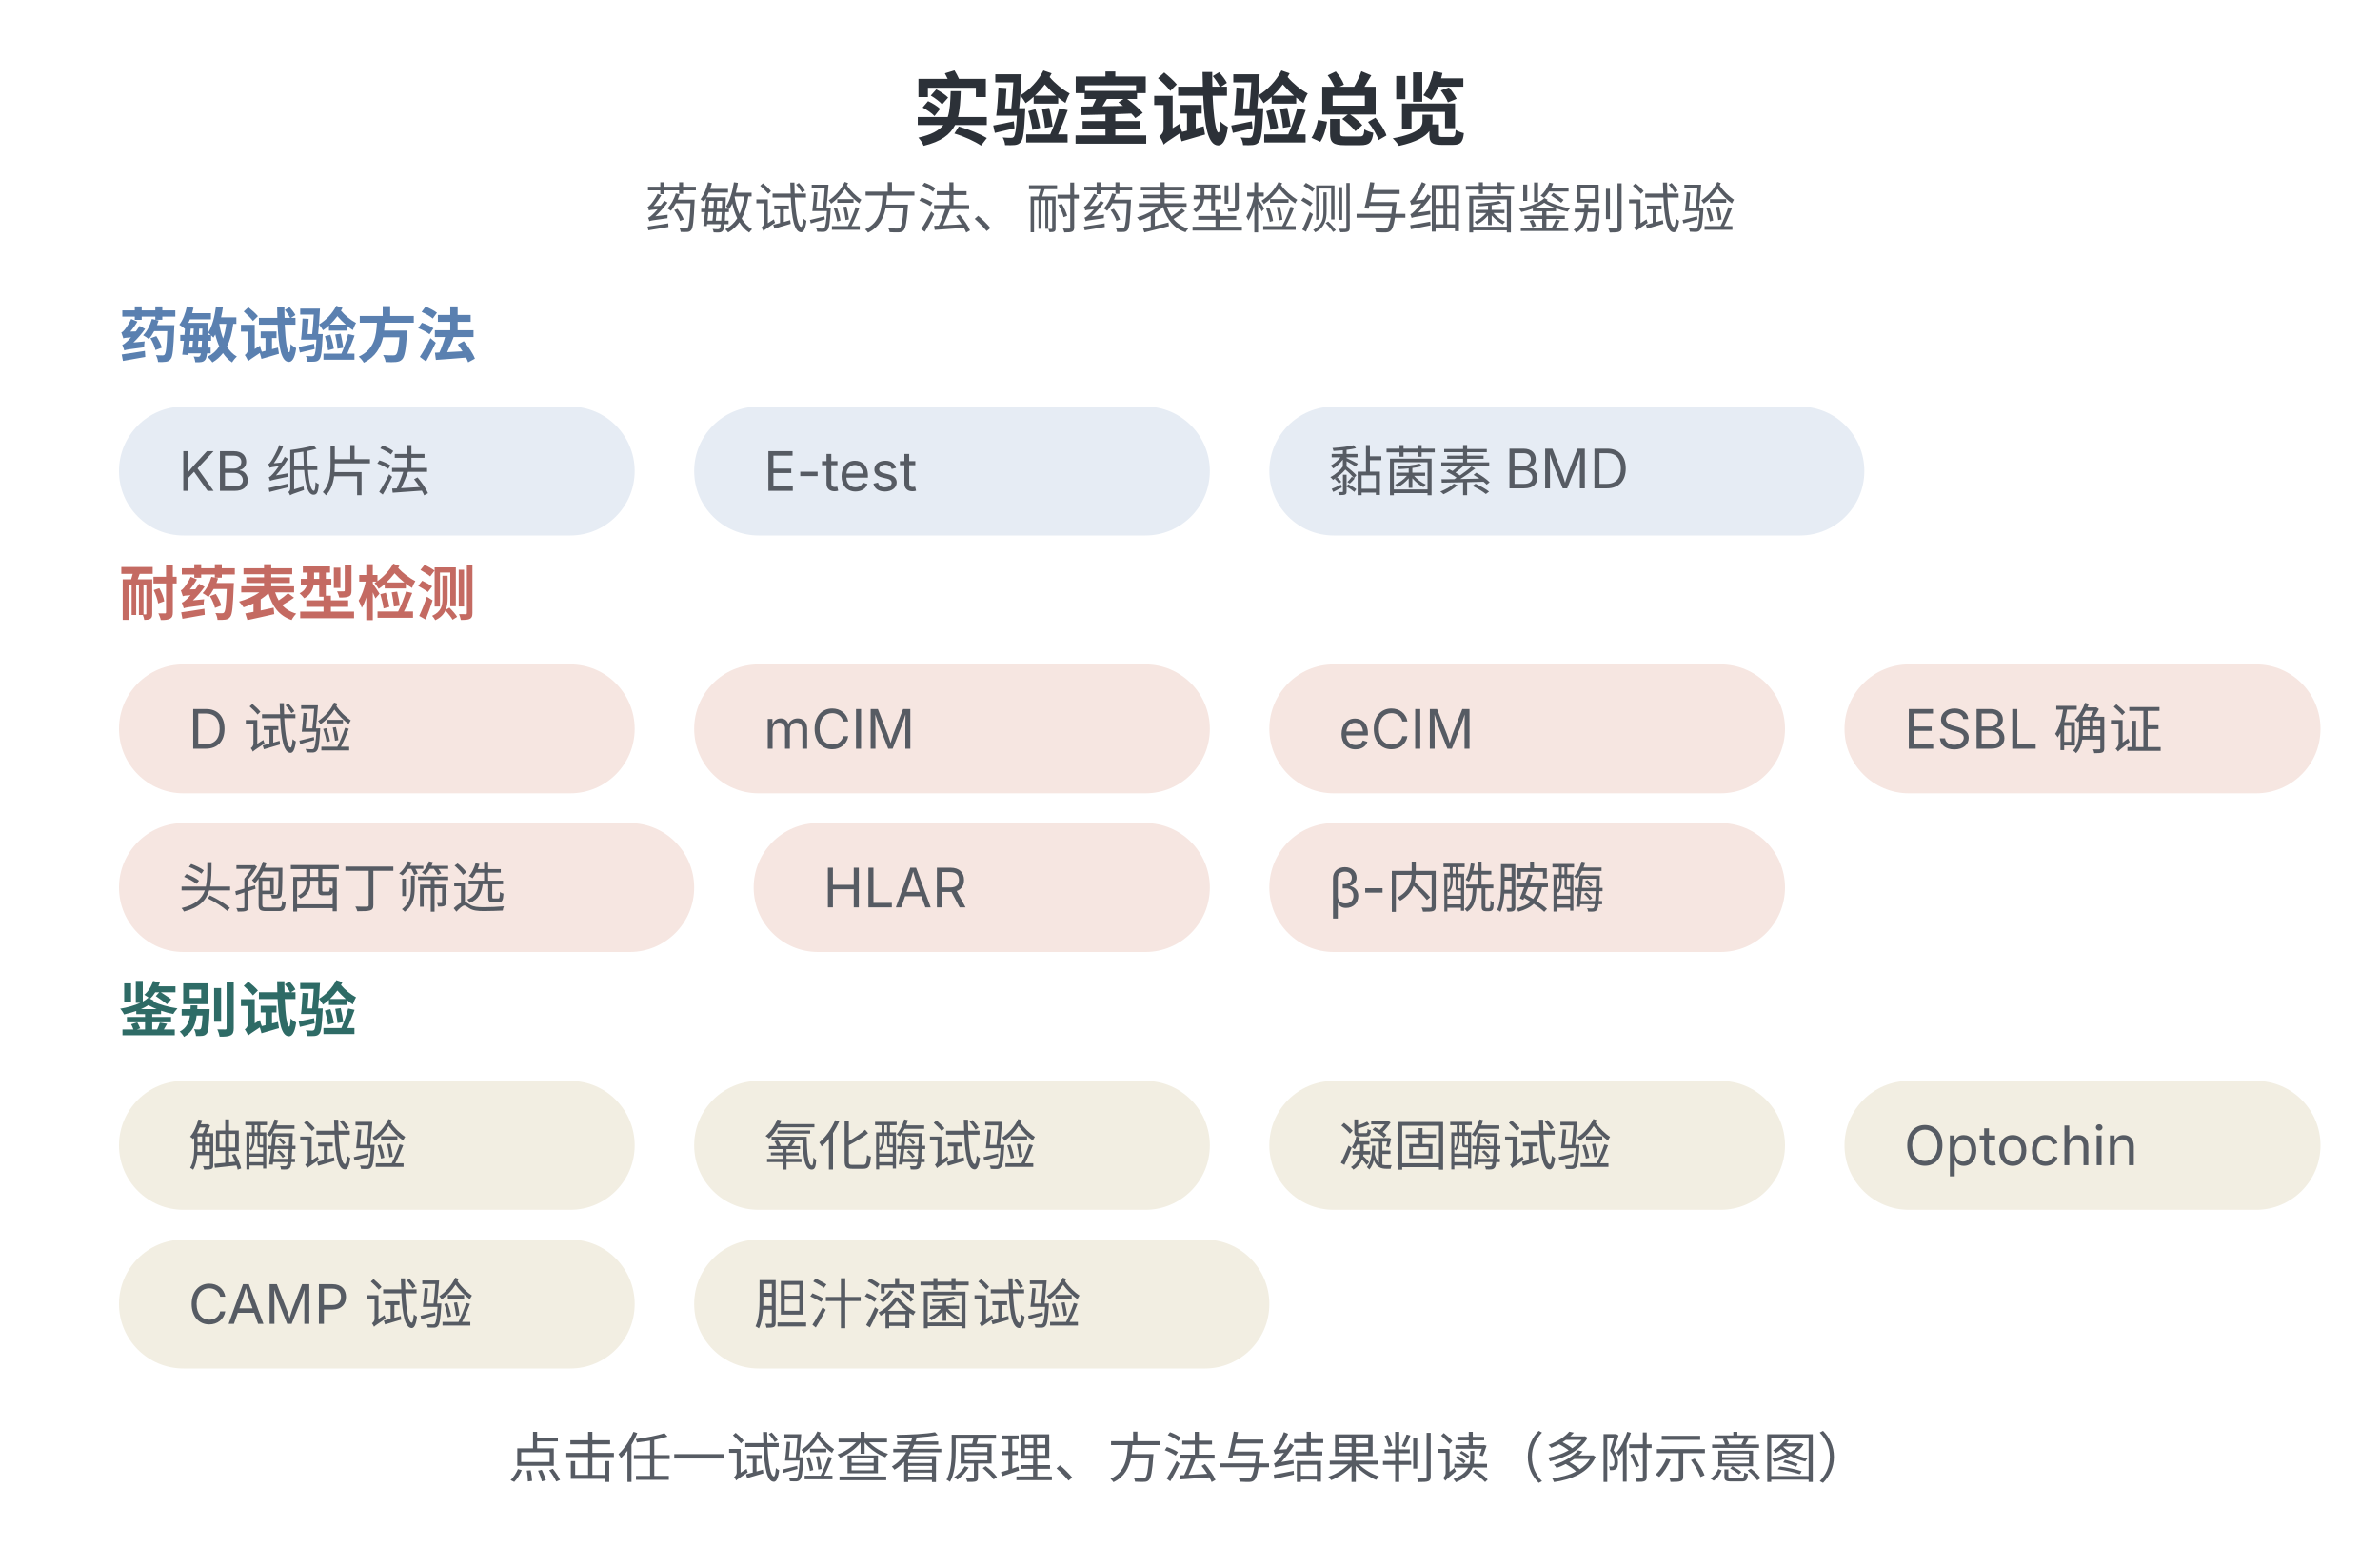
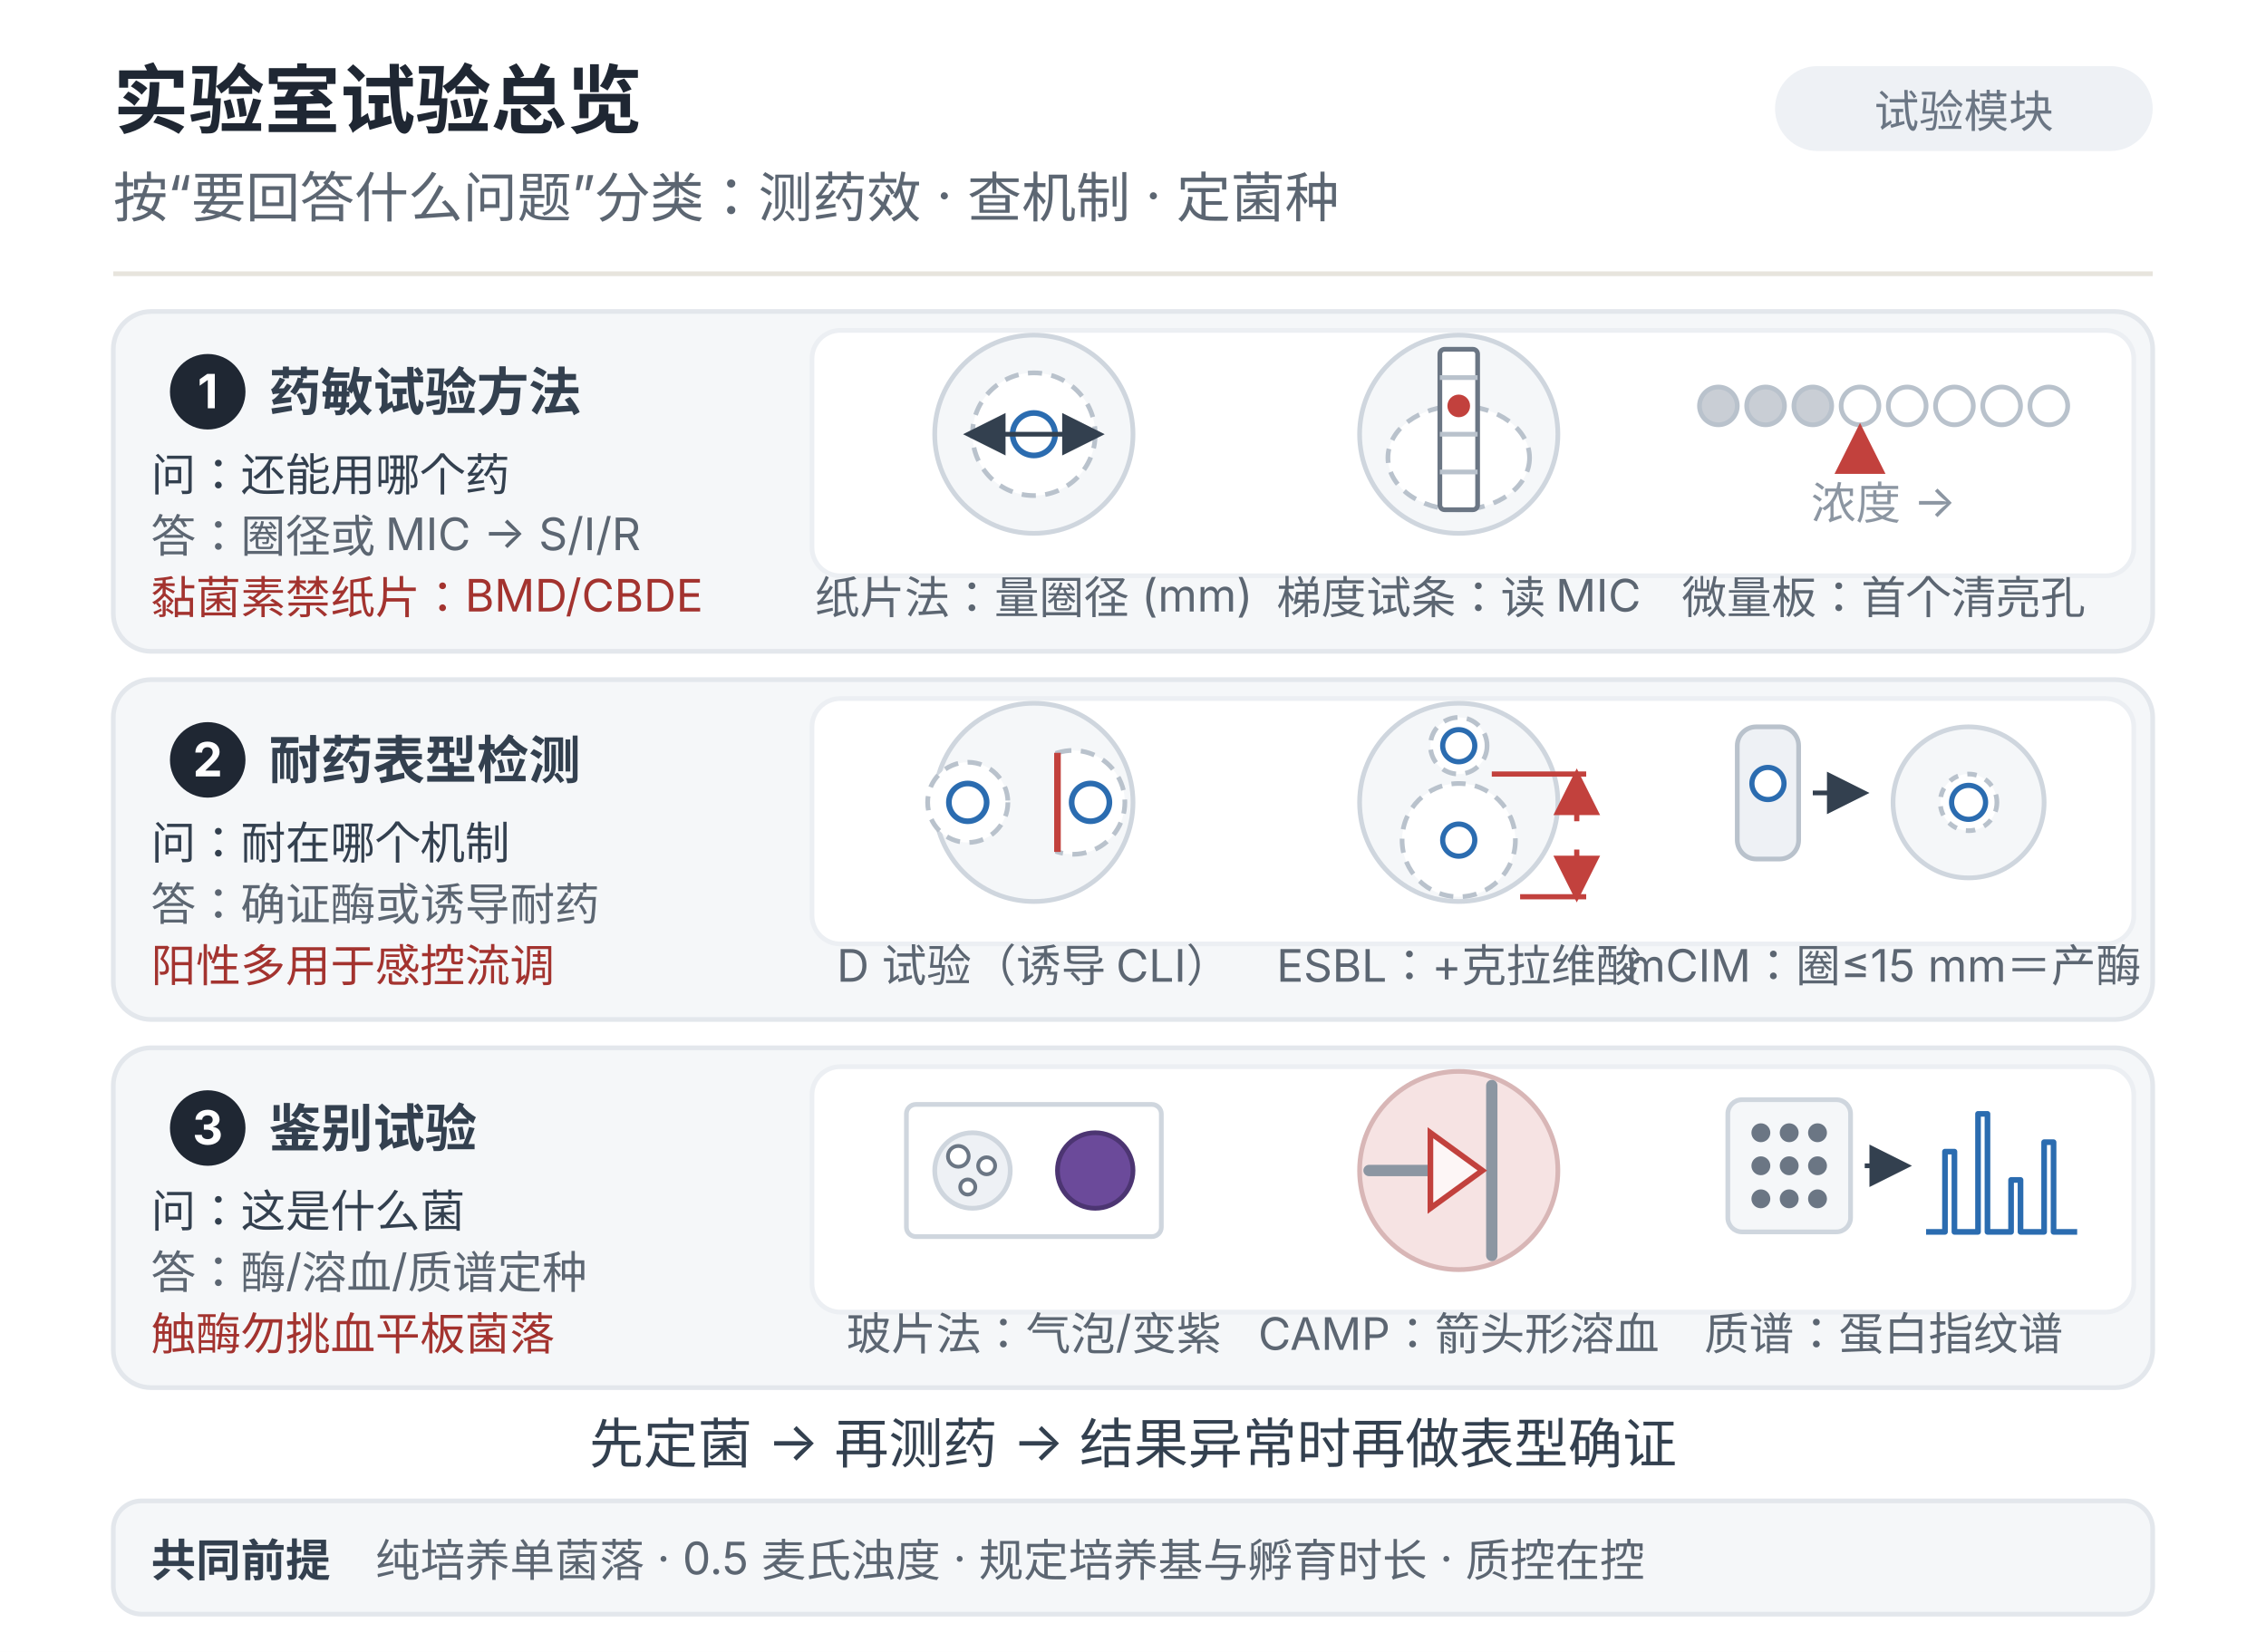
- <svg xmlns="http://www.w3.org/2000/svg" role="img" viewBox="0 0 480 312" font-family="-apple-system,'PingFang SC','Microsoft YaHei',sans-serif">
-   <rect width="480" height="312" fill="#ffffff" />
-   <text x="240" y="28" text-anchor="middle" font-size="16" font-weight="700" fill="#2c3138">实验室试验总览</text>
-   <text x="240" y="46" text-anchor="middle" font-size="11" fill="#565b63">药敏试验方法、耐药表型检测与细菌鉴别试验</text>
-   <text x="24" y="72" font-size="12" font-weight="700" fill="#5a80b0">药敏试验方法</text>
-   <g font-size="11" fill="#565b63">
-     <g transform="translate(24,82)">
-       <rect width="104" height="26" rx="13" fill="#e6ecf4" />
-       <text x="12" y="17">KB 纸片法</text>
+ <svg xmlns="http://www.w3.org/2000/svg" viewBox="0 0 480 350" role="img" font-family="-apple-system,'PingFang SC','Microsoft YaHei',sans-serif">
+   <defs>
+     <marker id="arr" markerWidth="9" markerHeight="9" refX="7" refY="4.5" orient="auto">
+       <path d="M0,0 L9,4.5 L0,9 z" fill="#33404f" />
+     </marker>
+     <marker id="arrR" markerWidth="9" markerHeight="9" refX="7" refY="4.5" orient="auto">
+       <path d="M0,0 L9,4.5 L0,9 z" fill="#c2413d" />
+     </marker>
+     <marker id="arrS" markerWidth="9" markerHeight="9" refX="7" refY="4.5" orient="auto-start-reverse">
+       <path d="M0,0 L9,4.5 L0,9 z" fill="#33404f" />
+     </marker>
+   </defs>
+   <rect width="480" height="350" fill="#ffffff" />
+   <text x="24" y="27" font-size="16" font-weight="700" fill="#1f2733">实验室试验总览</text>
+   <rect x="376" y="14" width="80" height="18" rx="9" fill="#eef1f5" />
+   <text x="416" y="27" text-anchor="middle" font-size="9.5" fill="#6b7684">试验模块</text>
+   <text x="24" y="46" font-size="11.5" fill="#5c6672">按“要回答什么问题”分类：测药效 · 查机制 · 定菌种</text>
+   <line x1="24" y1="58" x2="456" y2="58" stroke="#e7e4dd" />
+   <g transform="translate(24,66)">
+     <rect x="0" y="0" width="432" height="72" rx="8" fill="#f5f7f9" stroke="#e3e7ec" />
+     <rect x="148" y="4" width="280" height="52" rx="6" fill="#ffffff" stroke="#eceff3" />
+     <circle cx="20" cy="17" r="8" fill="#1f2733" />
+     <text x="20" y="20.5" text-anchor="middle" font-size="10" font-weight="700" fill="#ffffff">1</text>
+     <text x="33" y="21" font-size="11" font-weight="700" fill="#33404f">药敏试验方法</text>
+     <text x="8" y="38" font-size="9.5" fill="#33404f">问：还能用哪个药</text>
+     <text x="8" y="51" font-size="9.5" fill="#5c6672">答：圈径或 MIC → S/I/R</text>
+     <text x="8" y="64" font-size="9.5" fill="#a3332f">黏菌素禁纸片：BMD/CBDE</text>
+     <circle cx="195" cy="26" r="21" fill="#f5f7f9" stroke="#cfd6de" />
+     <circle cx="195" cy="26" r="13" fill="#ffffff" stroke="#b9c2cc" stroke-dasharray="3,2" />
+     <circle cx="195" cy="26" r="4.5" fill="#ffffff" stroke="#2b6cb0" stroke-width="1.2" />
+     <line x1="182" y1="26" x2="208" y2="26" stroke="#33404f" stroke-width="1" marker-start="url(#arrS)" marker-end="url(#arr)" />
+     <text x="195" y="64" text-anchor="middle" font-size="9.5" fill="#5c6672">纸片法：量圈径 (mm)</text>
+     <circle cx="285" cy="26" r="21" fill="#f5f7f9" stroke="#cfd6de" />
+     <ellipse cx="285" cy="31" rx="15" ry="11" fill="#ffffff" stroke="#b9c2cc" stroke-dasharray="3,2" />
+     <rect x="281" y="8" width="8" height="34" rx="1" fill="#ffffff" stroke="#6b7684" stroke-width="1" />
+     <g stroke="#b9c2cc">
+       <line x1="281" y1="14" x2="289" y2="14" />
+       <line x1="281" y1="26" x2="289" y2="26" />
+       <line x1="281" y1="34" x2="289" y2="34" />
    </g>
-     <g transform="translate(140,82)">
-       <rect width="104" height="26" rx="13" fill="#e6ecf4" />
-       <text x="14" y="17">E-test</text>
+     <circle cx="285" cy="20" r="2.4" fill="#c2413d" />
+     <text x="285" y="64" text-anchor="middle" font-size="9.5" fill="#5c6672">梯度试条：读 MIC</text>
+     <g stroke="#b9c2cc" stroke-width="1">
+       <circle cx="340" cy="20" r="4" fill="#c9ced5" />
+       <circle cx="350" cy="20" r="4" fill="#c9ced5" />
+       <circle cx="360" cy="20" r="4" fill="#c9ced5" />
+       <circle cx="370" cy="20" r="4" fill="#ffffff" />
+       <circle cx="380" cy="20" r="4" fill="#ffffff" />
+       <circle cx="390" cy="20" r="4" fill="#ffffff" />
+       <circle cx="400" cy="20" r="4" fill="#ffffff" />
+       <circle cx="410" cy="20" r="4" fill="#ffffff" />
    </g>
-     <g transform="translate(256,82)">
-       <rect width="120" height="26" rx="13" fill="#e6ecf4" />
-       <text x="12" y="17">黏菌素 BMD</text>
+     <line x1="370" y1="34" x2="370" y2="26" stroke="#c2413d" stroke-width="1.2" marker-end="url(#arrR)" />
+     <text x="375" y="44" text-anchor="middle" font-size="9.5" fill="#8c96a2">浓度 →</text>
+     <text x="375" y="64" text-anchor="middle" font-size="9.5" fill="#5c6672">微量板：首个清亮孔</text>
+   </g>
+   <g transform="translate(24,144)">
+     <rect x="0" y="0" width="432" height="72" rx="8" fill="#f5f7f9" stroke="#e3e7ec" />
+     <rect x="148" y="4" width="280" height="52" rx="6" fill="#ffffff" stroke="#eceff3" />
+     <circle cx="20" cy="17" r="8" fill="#1f2733" />
+     <text x="20" y="20.5" text-anchor="middle" font-size="10" font-weight="700" fill="#ffffff">2</text>
+     <text x="33" y="21" font-size="11" font-weight="700" fill="#33404f">耐药表型检测</text>
+     <text x="8" y="38" font-size="9.5" fill="#33404f">问：耐在哪个机制</text>
+     <text x="8" y="51" font-size="9.5" fill="#5c6672">答：确证酶或诱导耐药</text>
+     <text x="8" y="64" font-size="9.5" fill="#a3332f">阳性多用于感控流调</text>
+     <circle cx="195" cy="26" r="21" fill="#f5f7f9" stroke="#cfd6de" />
+     <circle cx="181" cy="26" r="8.5" fill="#ffffff" stroke="#b9c2cc" stroke-dasharray="3,2" />
+     <path d="M200,15.5 A11,11 0 1 1 200,36.5 Z" fill="#ffffff" stroke="#b9c2cc" stroke-dasharray="3,2" />
+     <circle cx="181" cy="26" r="4" fill="#ffffff" stroke="#2b6cb0" stroke-width="1.2" />
+     <circle cx="207" cy="26" r="4" fill="#ffffff" stroke="#2b6cb0" stroke-width="1.2" />
+     <line x1="200" y1="15.5" x2="200" y2="36.5" stroke="#c2413d" stroke-width="1.4" />
+     <text x="195" y="64" text-anchor="middle" font-size="9.5" fill="#5c6672">D 试验（诱导 CLI）</text>
+     <circle cx="285" cy="26" r="21" fill="#f5f7f9" stroke="#cfd6de" />
+     <circle cx="285" cy="14" r="6" fill="#ffffff" stroke="#b9c2cc" stroke-dasharray="3,2" />
+     <circle cx="285" cy="14" r="3.4" fill="#ffffff" stroke="#2b6cb0" stroke-width="1.1" />
+     <circle cx="285" cy="34" r="12" fill="#ffffff" stroke="#b9c2cc" stroke-dasharray="3,2" />
+     <circle cx="285" cy="34" r="3.4" fill="#ffffff" stroke="#2b6cb0" stroke-width="1.1" />
+     <g stroke="#c2413d" stroke-width="1.1" fill="none">
+       <line x1="292" y1="20" x2="312" y2="20" />
+       <line x1="298" y1="46" x2="312" y2="46" />
+       <line x1="310" y1="30" x2="310" y2="21" marker-end="url(#arrR)" />
+       <line x1="310" y1="36" x2="310" y2="45" marker-end="url(#arrR)" />
    </g>
+     <text x="285" y="64" text-anchor="middle" font-size="9.5" fill="#5c6672">ESBL：+克拉维酸</text>
+     <rect x="344" y="10" width="13" height="28" rx="4" fill="#eef1f5" stroke="#b9c2cc" />
+     <circle cx="350.5" cy="22" r="3.4" fill="#ffffff" stroke="#2b6cb0" stroke-width="1.1" />
+     <line x1="360" y1="24" x2="370" y2="24" stroke="#33404f" stroke-width="1" marker-end="url(#arr)" />
+     <circle cx="393" cy="26" r="16" fill="#f5f7f9" stroke="#cfd6de" />
+     <circle cx="393" cy="26" r="6" fill="#ffffff" stroke="#b9c2cc" stroke-dasharray="2,2" />
+     <circle cx="393" cy="26" r="3.6" fill="#ffffff" stroke="#2b6cb0" stroke-width="1.1" />
+     <text x="375" y="64" text-anchor="middle" font-size="9.5" fill="#5c6672">mCIM：圈≤15 mm＝产酶</text>
  </g>
-   <text x="24" y="124" font-size="12" font-weight="700" fill="#c46a62">耐药表型检测</text>
-   <g font-size="11" fill="#565b63">
-     <g transform="translate(24,134)">
-       <rect width="104" height="26" rx="13" fill="#f6e6e1" />
-       <text x="14" y="17">D 试验</text>
+   <g transform="translate(24,222)">
+     <rect x="0" y="0" width="432" height="72" rx="8" fill="#f5f7f9" stroke="#e3e7ec" />
+     <rect x="148" y="4" width="280" height="52" rx="6" fill="#ffffff" stroke="#eceff3" />
+     <circle cx="20" cy="17" r="8" fill="#1f2733" />
+     <text x="20" y="20.5" text-anchor="middle" font-size="10" font-weight="700" fill="#ffffff">3</text>
+     <text x="33" y="21" font-size="11" font-weight="700" fill="#33404f">鉴别试验</text>
+     <text x="8" y="38" font-size="9.5" fill="#33404f">问：这是什么菌</text>
+     <text x="8" y="51" font-size="9.5" fill="#5c6672">答：酶/溶血/质谱定种</text>
+     <text x="8" y="64" font-size="9.5" fill="#a3332f">触酶勿挑血平板菌落</text>
+     <rect x="168" y="12" width="54" height="28" rx="2" fill="#ffffff" stroke="#cfd6de" />
+     <circle cx="182" cy="26" r="8" fill="#eef1f5" stroke="#cfd6de" />
+     <g fill="#ffffff" stroke="#6b7684" stroke-width="0.8">
+       <circle cx="179" cy="23" r="2.2" />
+       <circle cx="185" cy="25" r="1.8" />
+       <circle cx="181" cy="29.5" r="1.6" />
    </g>
-     <g transform="translate(140,134)">
-       <rect width="104" height="26" rx="13" fill="#f6e6e1" />
-       <text x="14" y="17">mCIM</text>
+     <circle cx="208" cy="26" r="8" fill="#6b4a9a" stroke="#4c3572" />
+     <text x="195" y="64" text-anchor="middle" font-size="9.5" fill="#5c6672">玻片法：气泡/变紫</text>
+     <circle cx="285" cy="26" r="21" fill="#f6e3e3" stroke="#d8b6b6" />
+     <line x1="292" y1="8" x2="292" y2="44" stroke="#8c96a2" stroke-width="2.4" stroke-linecap="round" />
+     <line x1="266" y1="26" x2="280" y2="26" stroke="#8c96a2" stroke-width="2.4" stroke-linecap="round" />
+     <path d="M279,18 L290,26 L279,34 Z" fill="#fdf6f6" stroke="#c2413d" stroke-width="1.2" />
+     <text x="285" y="64" text-anchor="middle" font-size="9.5" fill="#5c6672">CAMP：箭头形溶血</text>
+     <rect x="342" y="11" width="26" height="28" rx="3" fill="#f5f7f9" stroke="#cfd6de" />
+     <g fill="#6b7684">
+       <circle cx="349" cy="18" r="2" />
+       <circle cx="355" cy="18" r="2" />
+       <circle cx="361" cy="18" r="2" />
+       <circle cx="349" cy="25" r="2" />
+       <circle cx="355" cy="25" r="2" />
+       <circle cx="361" cy="25" r="2" />
+       <circle cx="349" cy="32" r="2" />
+       <circle cx="355" cy="32" r="2" />
+       <circle cx="361" cy="32" r="2" />
    </g>
-     <g transform="translate(256,134)">
-       <rect width="104" height="26" rx="13" fill="#f6e6e1" />
-       <text x="14" y="17">eCIM</text>
-     </g>
-     <g transform="translate(372,134)">
-       <rect width="96" height="26" rx="13" fill="#f6e6e1" />
-       <text x="12" y="17">ESBL 确证</text>
-     </g>
-     <g transform="translate(24,166)">
-       <rect width="116" height="26" rx="13" fill="#f6e6e1" />
-       <text x="12" y="17">头孢西丁筛选</text>
-     </g>
-     <g transform="translate(152,166)">
-       <rect width="92" height="26" rx="13" fill="#f6e6e1" />
-       <text x="14" y="17">HLAR</text>
-     </g>
-     <g transform="translate(256,166)">
-       <rect width="104" height="26" rx="13" fill="#f6e6e1" />
-       <text x="12" y="17">β-内酰胺酶</text>
-     </g>
+     <line x1="371" y1="25" x2="379" y2="25" stroke="#33404f" stroke-width="1" marker-end="url(#arr)" />
+     <polyline points="384,39 388,39 388,22 390,22 390,39 395,39 395,14 397,14 397,39 402,39 402,28 404,28 404,39 409,39 409,20 411,20 411,39 416,39" fill="none" stroke="#2b6cb0" stroke-width="1.2" stroke-linejoin="round" />
+     <text x="375" y="64" text-anchor="middle" font-size="9.5" fill="#5c6672">质谱：蛋白指纹谱</text>
  </g>
-   <text x="24" y="208" font-size="12" font-weight="700" fill="#2e6b66">鉴别试验</text>
-   <g font-size="11" fill="#565b63">
-     <g transform="translate(24,218)">
-       <rect width="104" height="26" rx="13" fill="#f2eee2" />
-       <text x="14" y="17">触酶试验</text>
-     </g>
-     <g transform="translate(140,218)">
-       <rect width="104" height="26" rx="13" fill="#f2eee2" />
-       <text x="14" y="17">氧化酶试验</text>
-     </g>
-     <g transform="translate(256,218)">
-       <rect width="104" height="26" rx="13" fill="#f2eee2" />
-       <text x="14" y="17">凝固酶试验</text>
-     </g>
-     <g transform="translate(372,218)">
-       <rect width="96" height="26" rx="13" fill="#f2eee2" />
-       <text x="12" y="17">Optochin</text>
-     </g>
-     <g transform="translate(24,250)">
-       <rect width="104" height="26" rx="13" fill="#f2eee2" />
-       <text x="14" y="17">CAMP 试验</text>
-     </g>
-     <g transform="translate(140,250)">
-       <rect width="116" height="26" rx="13" fill="#f2eee2" />
-       <text x="12" y="17">胆汁溶菌试验</text>
-     </g>
-   </g>
-   <text x="240" y="298" text-anchor="middle" font-size="11" fill="#565b63">点击任一试验查看原理、方法与结果判读（多附示意图）</text>
+   <text x="240" y="310" text-anchor="middle" font-size="11.5" fill="#33404f">先定菌 → 再测药 → 结果异常时再做表型确证</text>
+   <rect x="24" y="318" width="432" height="24" rx="6" fill="#f5f7f9" stroke="#e3e7ec" />
+   <text x="32" y="334" font-size="9.5" fill="#5c6672">
+     <tspan font-weight="700" fill="#33404f">共同前提</tspan>　纯培养单菌落 · 0.5 麦氏浊度 · 规定培养基与孵育时长 · 质控在控</text>
</svg>
